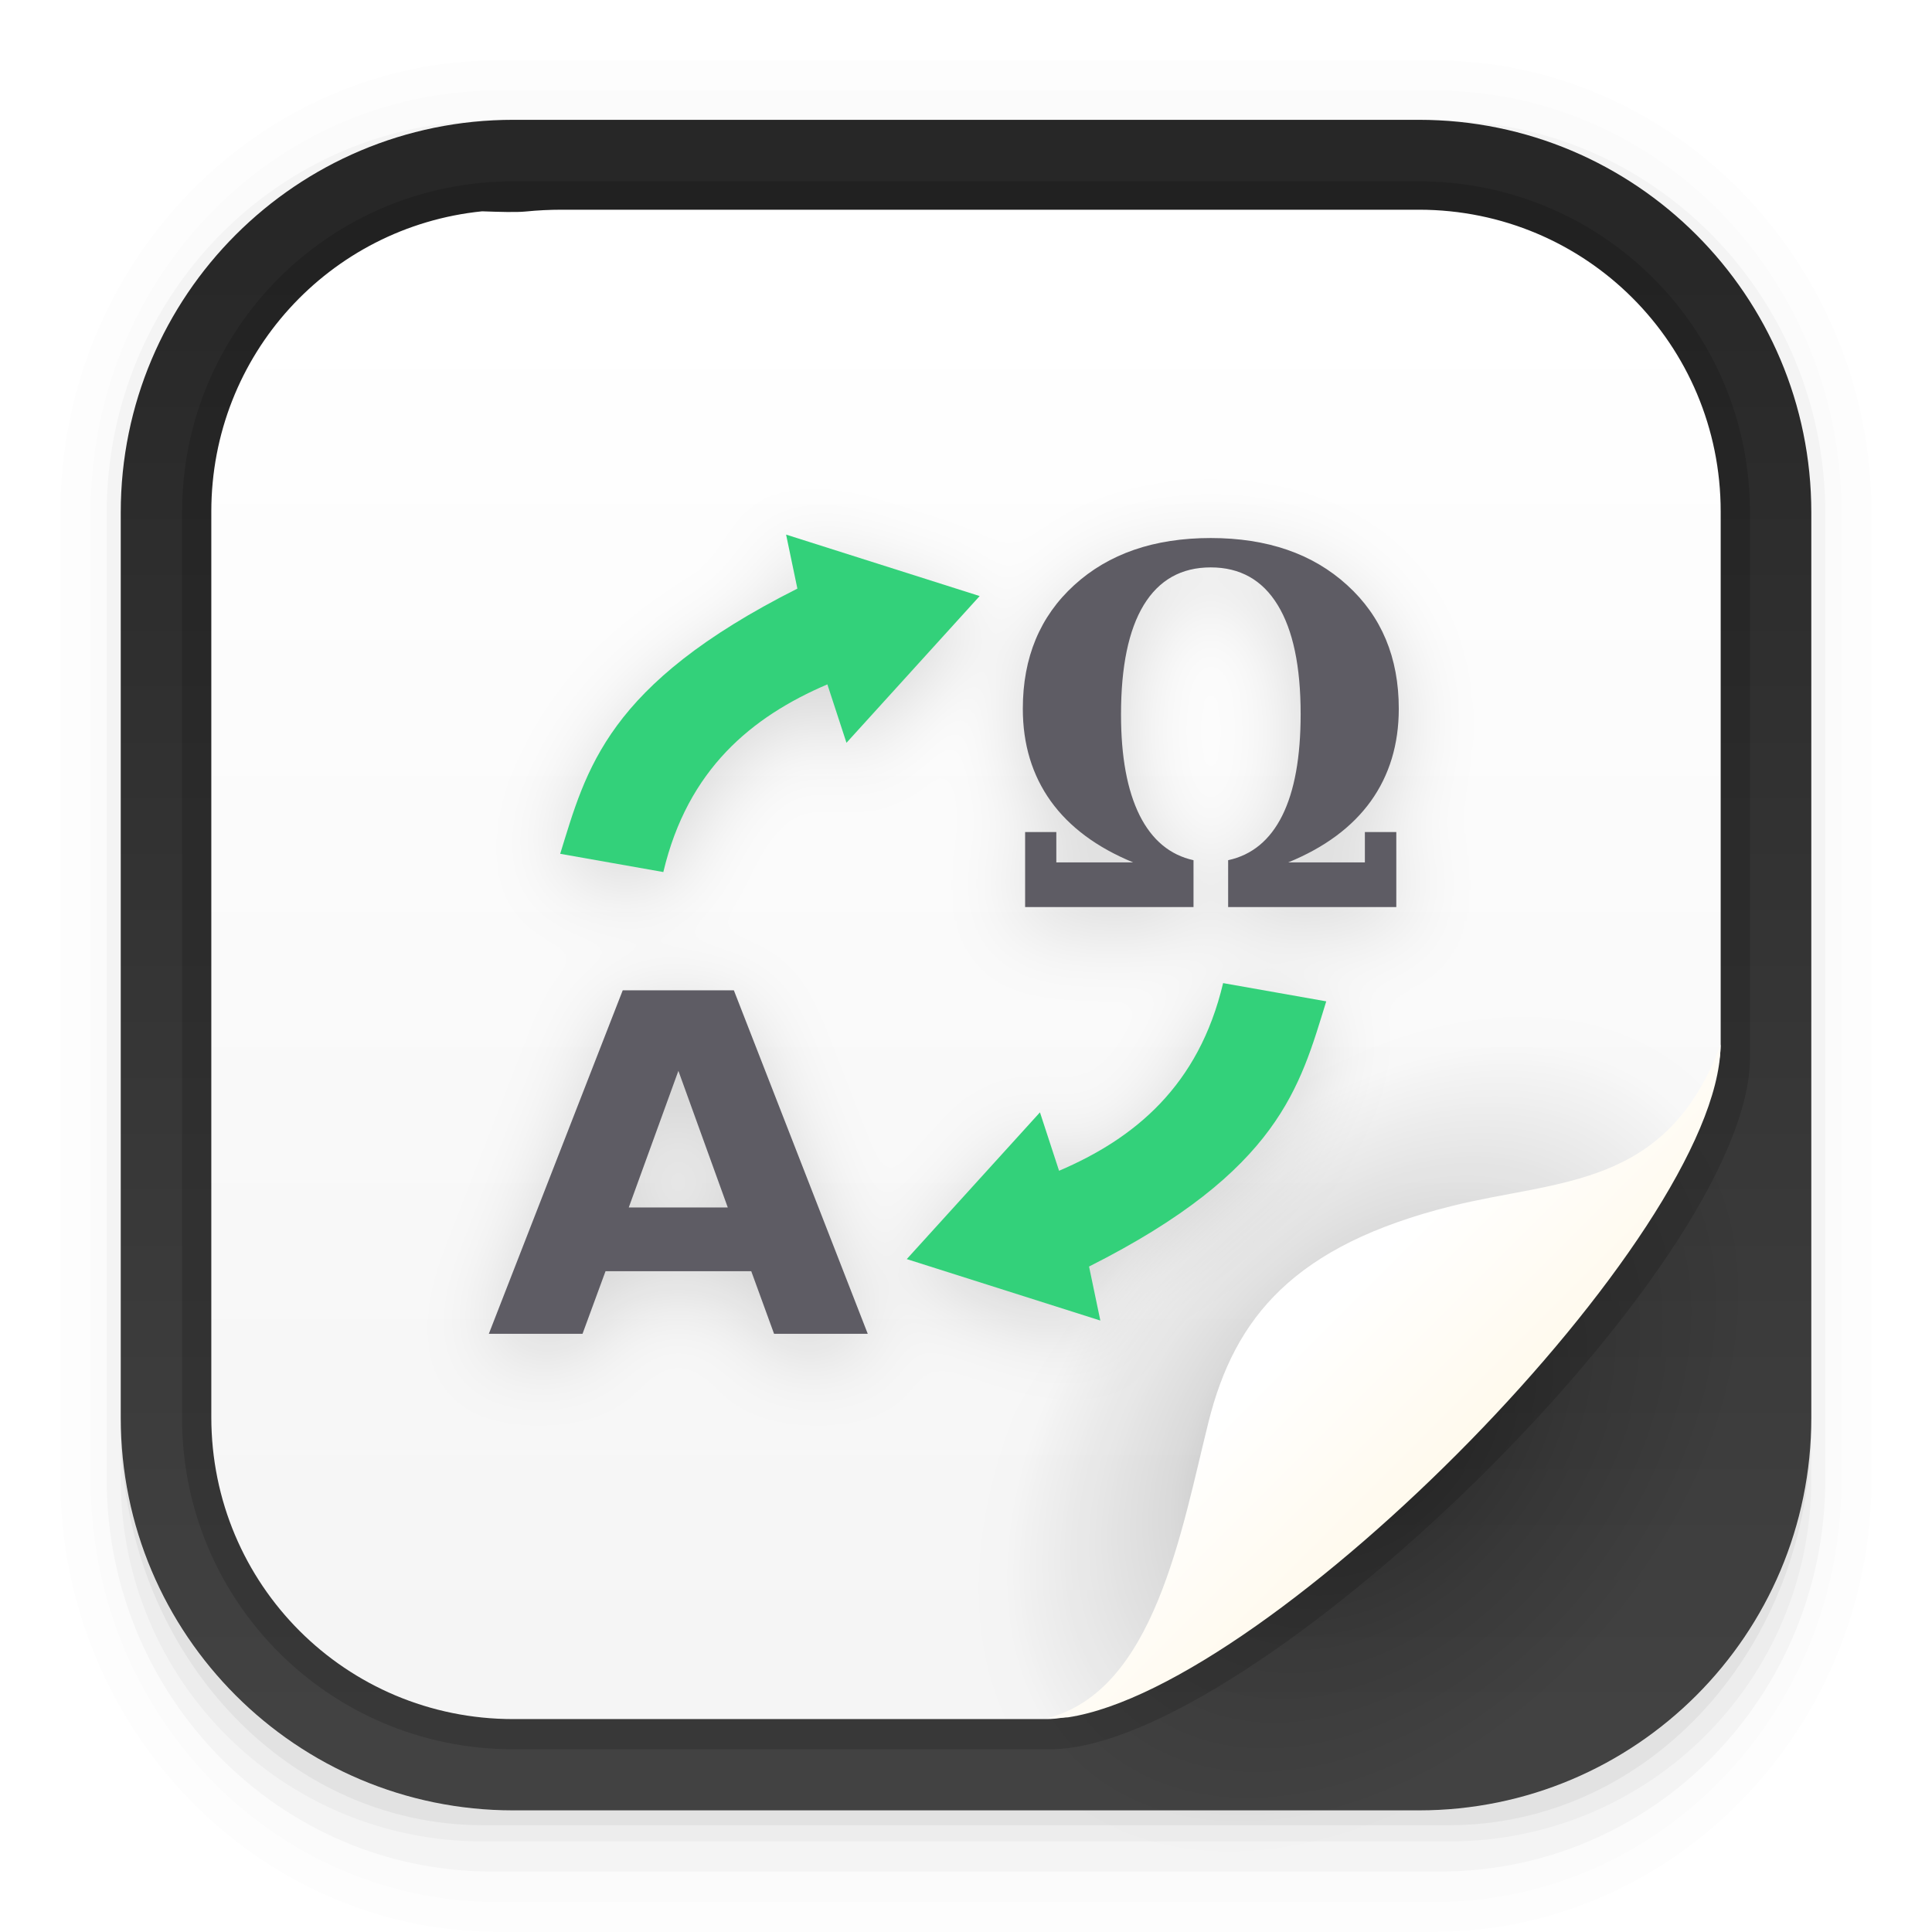
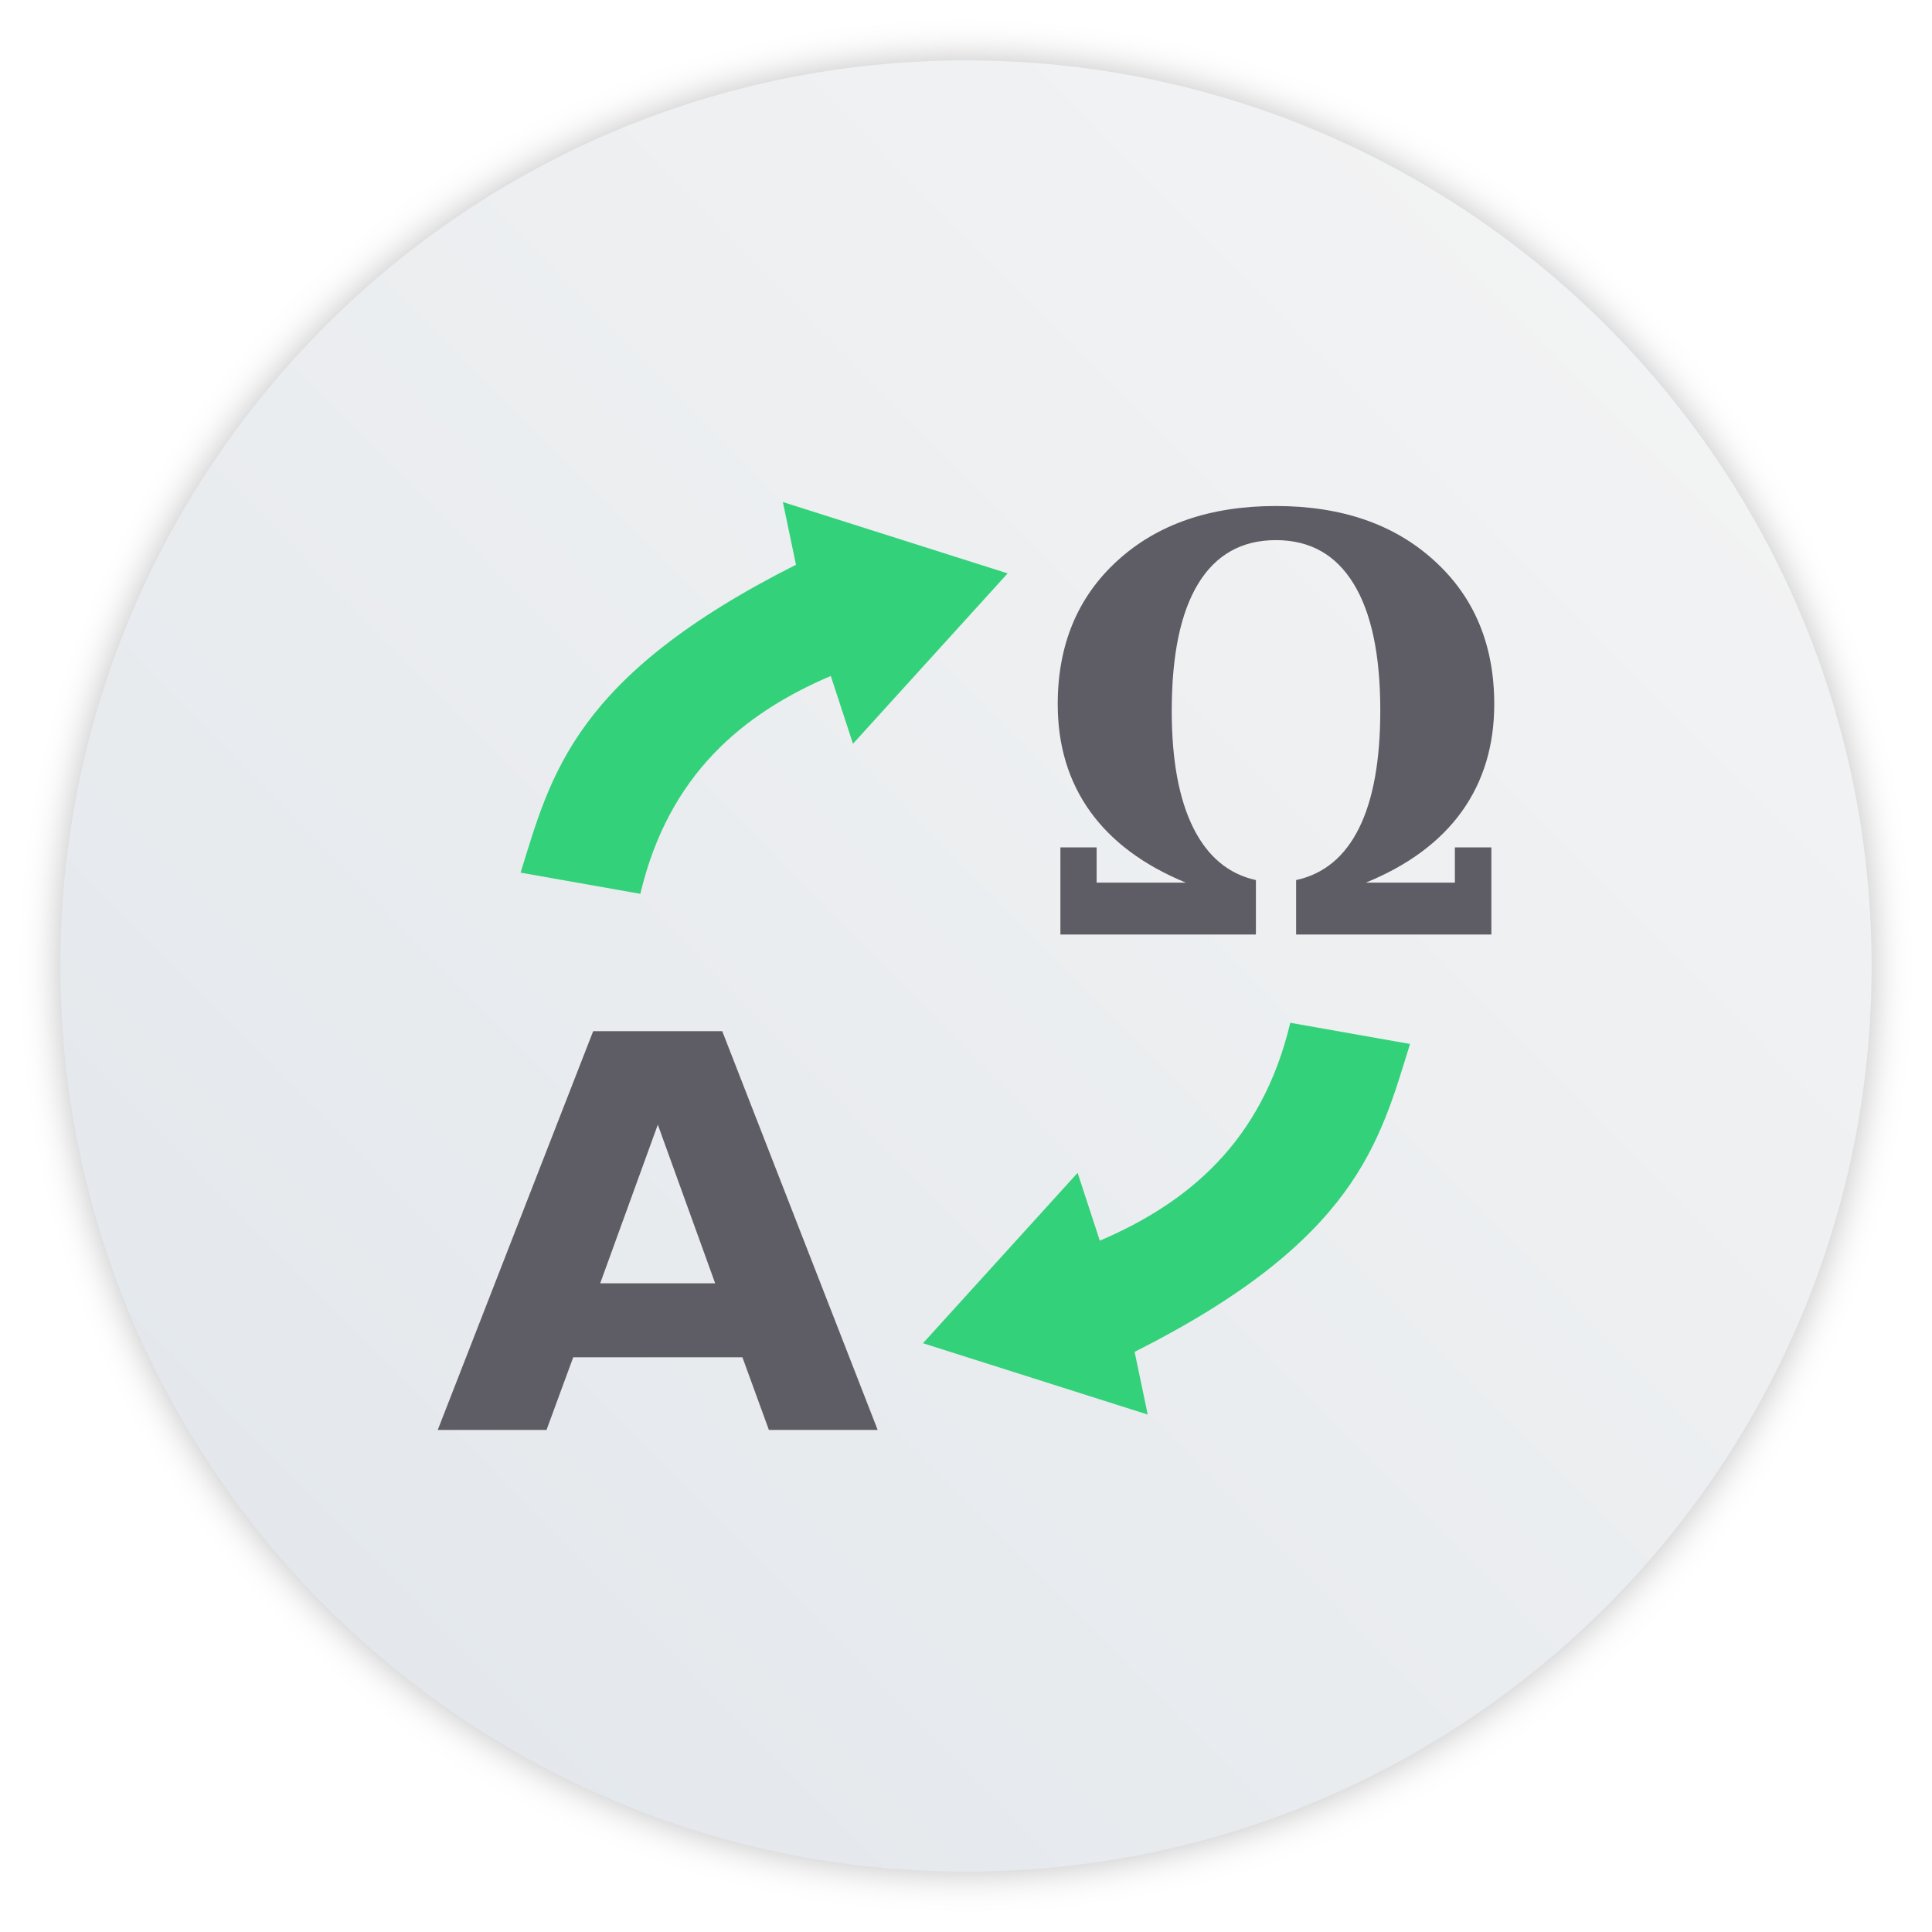
- <svg xmlns="http://www.w3.org/2000/svg" width="64" height="64" version="1.1">
-   <defs>
-     <linearGradient id="linearGradient910" x1="45" x2="60.076" y1="19" y2="3.924" gradientTransform="matrix(.89283 0 0 -.89283 3.4286 60.491)" gradientUnits="userSpaceOnUse">
-       <stop stop-color="#fff" offset="0" />
-       <stop stop-color="#ffefcc" offset="1" />
+ <svg xmlns="http://www.w3.org/2000/svg" xmlns:xlink="http://www.w3.org/1999/xlink" width="64" height="64" version="1.1" id="svg90">
+   <defs id="defs34">
+     <linearGradient id="linearGradient964">
+       <stop id="stop960" offset="0" style="stop-color:#e1e6eb;stop-opacity:1" />
+       <stop id="stop962" offset="1" style="stop-color:#f5f5f5;stop-opacity:1" />
    </linearGradient>
-     <radialGradient id="radialGradient1089" cx="-10.016" cy="4.929" r="1.7" gradientTransform="matrix(6.8413 .088798 -.13161 10.14 134.71 -42.862)" gradientUnits="userSpaceOnUse">
-       <stop offset="0" />
-       <stop stop-opacity=".33" offset=".476" />
-       <stop stop-opacity=".01" offset=".862" />
-       <stop stop-opacity="0" offset="1" />
+     <linearGradient id="linearGradient910" x1="45" x2="60.076" y1="19" y2="3.924" gradientTransform="matrix(0.89283,0,0,-0.89283,114.0544,60.491)" gradientUnits="userSpaceOnUse">
+       <stop stop-color="#fff" offset="0" id="stop2" />
+       <stop stop-color="#ffefcc" offset="1" id="stop4" />
+     </linearGradient>
+     <radialGradient id="radialGradient1089" cx="-10.016" cy="4.929" r="1.7" gradientTransform="matrix(6.8413,0.088798,-0.13161,10.14,218.5036,-115.0887)" gradientUnits="userSpaceOnUse">
+       <stop offset="0" id="stop7" />
+       <stop stop-opacity=".33" offset=".476" id="stop9" />
+       <stop stop-opacity=".01" offset=".862" id="stop11" />
+       <stop stop-opacity="0" offset="1" id="stop13" />
    </radialGradient>
-     <linearGradient id="linearGradient940" x1="30" x2="30" y1="54" y2="9" gradientTransform="matrix(1 0 0 -1 4e-8 63.947)" gradientUnits="userSpaceOnUse">
-       <stop stop-color="#fff" offset="0" />
-       <stop stop-color="#f5f5f5" offset="1" />
+     <linearGradient id="linearGradient940" x1="30" x2="30" y1="54" y2="9" gradientTransform="matrix(1,0,0,-1,110.6258,63.947)" gradientUnits="userSpaceOnUse">
+       <stop stop-color="#fff" offset="0" id="stop16" />
+       <stop stop-color="#f5f5f5" offset="1" id="stop18" />
    </linearGradient>
    <linearGradient id="b-3" x1="399.57" x2="399.57" y1="545.8" y2="517.8" gradientTransform="matrix(2.1429,0,0,2.1429,-826.36,-1107.5)" gradientUnits="userSpaceOnUse">
-       <stop stop-color="#3889e9" offset="0" />
-       <stop stop-color="#5ea5fb" offset="1" />
+       <stop stop-color="#3889e9" offset="0" id="stop21" />
+       <stop stop-color="#5ea5fb" offset="1" id="stop23" />
    </linearGradient>
-     <linearGradient id="linearGradient862" x1="7.937" x2="7.937" y1="15.081" y2="1.852" gradientTransform="scale(3.7796)" gradientUnits="userSpaceOnUse">
-       <stop stop-color="#424242" offset="0" />
-       <stop stop-color="#272727" offset="1" />
+     <linearGradient id="linearGradient862" x1="7.937" x2="7.937" y1="15.081" y2="1.852" gradientTransform="matrix(3.7796,0,0,3.7796,110.6258,0)" gradientUnits="userSpaceOnUse">
+       <stop stop-color="#424242" offset="0" id="stop26" />
+       <stop stop-color="#272727" offset="1" id="stop28" />
    </linearGradient>
    <filter id="filter1154" x="-.101" y="-.115" width="1.203" height="1.231" color-interpolation-filters="sRGB">
-       <feGaussianBlur stdDeviation="1.158" />
+       <feGaussianBlur stdDeviation="1.158" id="feGaussianBlur31" />
    </filter>
+     <style id="style921" type="text/css" />
+     <style id="style923" type="text/css" />
+     <style id="style925" type="text/css" />
+     <style id="style927" type="text/css" />
+     <filter color-interpolation-filters="sRGB" height="1.048" width="1.048" y="-.024" x="-.024" id="filter11290">
+       <feGaussianBlur id="feGaussianBlur929" stdDeviation="0.159" />
+     </filter>
+     <linearGradient gradientUnits="userSpaceOnUse" gradientTransform="matrix(3.7796,0,0,3.7796,-0.13309,0.024828)" y2=".647" y1="16.296" x2="16.388" x1=".739" id="linearGradient1005">
+       <stop id="stop932" offset="0" stop-color="#00dc96" />
+       <stop id="stop934" offset="1" stop-color="#14d29b" />
+     </linearGradient>
+     <style id="style937" type="text/css" />
+     <style id="style939" type="text/css" />
+     <style id="style941" type="text/css" />
+     <linearGradient id="linearGradient1057">
+       <stop id="stop1229" offset="0" stop-color="#fff" />
+       <stop id="stop1231" offset="1" stop-opacity="0" stop-color="#fff" />
+     </linearGradient>
+     <linearGradient gradientUnits="userSpaceOnUse" gradientTransform="matrix(1.5625,0,0,1.5625,0.40633,-5.1891)" y2="52.847" y1="27.545" x2="34.999" x1="34.999" id="linearGradient982">
+       <stop id="stop1234" offset="0" stop-color="#32b4ff" />
+       <stop id="stop1236" offset="1" stop-color="#3287ff" />
+     </linearGradient>
+     <style id="style1239" type="text/css" />
+     <style id="style1241" type="text/css" />
+     <linearGradient gradientUnits="userSpaceOnUse" gradientTransform="matrix(1.5625,0,0,1.5625,-9.2253,1.3231)" y2="43.681" y1="18.052" x2="21.314" x1="21.314" id="linearGradient1047">
+       <stop id="stop1243" offset="0" stop-color="#14dc78" />
+       <stop id="stop1245" offset="1" stop-color="#14a03c" />
+     </linearGradient>
+     <linearGradient gradientUnits="userSpaceOnUse" gradientTransform="matrix(1.5625,0,0,1.5625,-8.1072,-10.908)" y2="37.368" y1="12.316" x2="41.729" x1="41.729" id="linearGradient1049">
+       <stop id="stop1248" offset="0" stop-color="#ff3c64" />
+       <stop id="stop1250" offset="1" stop-color="#ff4628" />
+     </linearGradient>
+     <linearGradient xlink:href="#linearGradient1057" gradientUnits="userSpaceOnUse" gradientTransform="matrix(1,0,0,1.2271,0.20646,-10.975)" y2="39.768" y1="32.234" x2="34.427" x1="34.427" id="linearGradient1059" />
+     <linearGradient xlink:href="#linearGradient1057" gradientUnits="userSpaceOnUse" gradientTransform="matrix(1,0,0,1.2271,-12.55,-19.793)" y2="39.768" y1="32.234" x2="34.427" x1="34.427" id="linearGradient1063" />
+     <linearGradient xlink:href="#linearGradient1057" gradientUnits="userSpaceOnUse" gradientTransform="matrix(1,0,0,1.2271,5.7554,-25.761)" y2="39.768" y1="32.234" x2="34.427" x1="34.427" id="linearGradient1067" />
+     <filter color-interpolation-filters="sRGB" height="1.048" width="1.048" y="-.024" x="-.024" id="filter11290-3">
+       <feGaussianBlur id="feGaussianBlur1256" stdDeviation="0.159" />
+     </filter>
+     <linearGradient gradientUnits="userSpaceOnUse" gradientTransform="matrix(3.7796,0,0,3.7796,-0.13155,0.0250173)" y2=".647" y1="16.296" x2="16.388" x1=".739" id="linearGradient1005-6">
+       <stop id="stop1259" offset="0" stop-color="#dddfe1" />
+       <stop id="stop1261" offset="1" stop-color="#f3f4f6" />
+     </linearGradient>
+     <linearGradient gradientTransform="translate(74.65105,0.5150929)" gradientUnits="userSpaceOnUse" y2="1.874" x2="-12.677" y1="60.745" x1="-72.471" id="linearGradient966" xlink:href="#linearGradient964" />
  </defs>
-   <g transform="scale(3.7796)" shape-rendering="auto">
-     <path d="m4.369 0.529c-2.114 0-3.84 1.784-3.84 3.968v8.467c0 2.185 1.726 3.968 3.84 3.968h8.194c2.114 0 3.84-1.784 3.84-3.968v-8.467c0-2.185-1.726-3.968-3.84-3.968zm0.257 0.521h7.681c1.844 0 3.329 1.534 3.329 3.44v7.937c0 1.906-1.485 3.44-3.329 3.44h-7.681c-1.844 0-3.329-1.534-3.329-3.44v-7.937c0-1.906 1.485-3.44 3.329-3.44z" color="#000000" color-rendering="auto" dominant-baseline="auto" image-rendering="auto" opacity=".01" solid-color="#000000" stop-color="#000000" style="font-feature-settings:normal;font-variant-alternates:normal;font-variant-caps:normal;font-variant-east-asian:normal;font-variant-ligatures:normal;font-variant-numeric:normal;font-variant-position:normal;font-variation-settings:normal;inline-size:0;isolation:auto;mix-blend-mode:normal;shape-margin:0;shape-padding:0;text-decoration-color:#000000;text-decoration-line:none;text-decoration-style:solid;text-indent:0;text-orientation:mixed;text-transform:none;white-space:normal" />
-     <path d="m4.359 0.794c-1.967 0-3.564 1.653-3.564 3.688v8.5c0 2.035 1.597 3.688 3.564 3.688h8.216c1.967 0 3.564-1.653 3.564-3.688v-8.5c0-2.035-1.598-3.688-3.564-3.688zm0.272 0.256h7.672c1.842 0 3.325 1.534 3.325 3.44v7.937c0 1.906-1.483 3.44-3.325 3.44h-7.672c-1.842 0-3.325-1.534-3.325-3.44v-7.937c0-1.906 1.483-3.44 3.325-3.44z" color="#000000" color-rendering="auto" dominant-baseline="auto" image-rendering="auto" opacity=".01" solid-color="#000000" stop-color="#000000" style="font-feature-settings:normal;font-variant-alternates:normal;font-variant-caps:normal;font-variant-east-asian:normal;font-variant-ligatures:normal;font-variant-numeric:normal;font-variant-position:normal;font-variation-settings:normal;inline-size:0;isolation:auto;mix-blend-mode:normal;shape-margin:0;shape-padding:0;text-decoration-color:#000000;text-decoration-line:none;text-decoration-style:solid;text-indent:0;text-orientation:mixed;text-transform:none;white-space:normal" />
-     <path d="m4.31 1.058c-1.866 0-3.375 1.538-3.375 3.439v8.467c0 1.901 1.509 3.439 3.375 3.439h8.312c1.866 0 3.376-1.538 3.376-3.439v-8.467c0-1.901-1.51-3.439-3.376-3.439h-0.097c1.794 0.087 3.214 1.582 3.214 3.432v7.937c0 1.906-1.506 3.44-3.377 3.44h-7.79c-1.871 0-3.377-1.534-3.377-3.44v-7.937c0-1.85 1.42-3.345 3.214-3.432z" color="#000000" color-rendering="auto" dominant-baseline="auto" image-rendering="auto" opacity=".03" solid-color="#000000" stop-color="#000000" style="font-feature-settings:normal;font-variant-alternates:normal;font-variant-caps:normal;font-variant-east-asian:normal;font-variant-ligatures:normal;font-variant-numeric:normal;font-variant-position:normal;font-variation-settings:normal;inline-size:0;isolation:auto;mix-blend-mode:normal;shape-margin:0;shape-padding:0;text-decoration-color:#000000;text-decoration-line:none;text-decoration-style:solid;text-indent:0;text-orientation:mixed;text-transform:none;white-space:normal" />
-     <path transform="scale(.26458)" d="m4 46.969v2.031c0 6.648 5.352 12 12 12h32c6.648 0 12-5.352 12-12v-1.992c-0.021 7.185-5.81 12.963-13 12.963h-29.998c-7.203 0-13.002-5.799-13.002-13.002z" color="#000000" color-rendering="auto" dominant-baseline="auto" image-rendering="auto" opacity=".03" solid-color="#000000" stop-color="#000000" style="font-feature-settings:normal;font-variant-alternates:normal;font-variant-caps:normal;font-variant-east-asian:normal;font-variant-ligatures:normal;font-variant-numeric:normal;font-variant-position:normal;font-variation-settings:normal;inline-size:0;isolation:auto;mix-blend-mode:normal;shape-margin:0;shape-padding:0;text-decoration-color:#000000;text-decoration-line:none;text-decoration-style:solid;text-indent:0;text-orientation:mixed;text-transform:none;white-space:normal" />
-     <path d="m1.058 11.906v0.592c0 1.939 1.416 3.499 3.175 3.499h8.466c1.759 0 3.175-1.561 3.175-3.499v-0.581c-0.006 2.095-1.537 3.78-3.439 3.78h-7.937c-1.906 0-3.44-1.691-3.44-3.792z" color="#000000" color-rendering="auto" dominant-baseline="auto" image-rendering="auto" opacity=".05" solid-color="#000000" stop-color="#000000" style="font-feature-settings:normal;font-variant-alternates:normal;font-variant-caps:normal;font-variant-east-asian:normal;font-variant-ligatures:normal;font-variant-numeric:normal;font-variant-position:normal;font-variation-settings:normal;inline-size:0;isolation:auto;mix-blend-mode:normal;shape-margin:0;shape-padding:0;text-decoration-color:#000000;text-decoration-line:none;text-decoration-style:solid;text-indent:0;text-orientation:mixed;text-transform:none;white-space:normal" />
+   <circle transform="matrix(3.7796,0,0,3.7796,-0.102788,0.02458453)" cx="8.494" cy="8.46" r="7.938" filter="url(#filter11290)" opacity="0.25" stroke-width="0.14" id="circle1266" style="filter:url(#filter11290-3)" />
+   <circle cx="32.02" cy="32.044" r="0" fill="url(#b-3)" stroke-width="1.571" id="circle52" />
+   <g fill="#5e4aa6" id="g989">
+     <circle cx="-1248.7" cy="-1241.6" r="0" id="circle945" />
+     <circle cx="-149.15" cy="23.855" r="0" fill-rule="evenodd" id="circle947" />
+     <circle cx="-1248.7" cy="-1241.6" r="0" id="circle949" />
+     <circle cx="-149.15" cy="23.855" r="0" fill-rule="evenodd" id="circle951" />
+     <circle cx="-1150.9" cy="-1256.6" r="0" id="circle953" />
+     <circle cx="-51.327" cy="8.874" r="0" fill-rule="evenodd" id="circle955" />
+     <g transform="matrix(3.7796,0,0,3.7796,167.86,4.61)" stroke-width="0.265" id="g987">
+       <g transform="translate(-0.0272,0.0065001)" id="g965">
+         <circle cx="-330.35" cy="-328.38" r="0" id="circle957" />
+         <circle cx="-312.11" cy="-326.25" r="0" id="circle959" />
+         <circle cx="-306.02" cy="-333.07" r="0" id="circle961" />
+         <circle cx="-308.84" cy="-326.01" r="0" id="circle963" />
+       </g>
+       <g transform="translate(-0.0272,0.0065001)" id="g975">
+         <circle cx="-330.35" cy="-328.38" r="0" id="circle967" />
+         <circle cx="-312.11" cy="-326.25" r="0" id="circle969" />
+         <circle cx="-306.02" cy="-333.07" r="0" id="circle971" />
+         <circle cx="-308.84" cy="-326.01" r="0" id="circle973" />
+       </g>
+       <g transform="translate(-0.02705,0.0064503)" id="g985">
+         <circle cx="-330.35" cy="-328.38" r="0" id="circle977" />
+         <circle cx="-312.11" cy="-326.25" r="0" id="circle979" />
+         <circle cx="-306.02" cy="-333.07" r="0" id="circle981" />
+         <circle cx="-308.84" cy="-326.01" r="0" id="circle983" />
+       </g>
+     </g>
  </g>
-   <rect x="4" y="3.969" width="56.002" height="56.002" rx="13.002" ry="13.002" fill="url(#linearGradient862)" stroke-width="3.78" />
-   <circle cx="32.02" cy="32.044" r="30.001" fill-opacity="0" stroke-width="1.571" />
-   <circle cx="32.02" cy="32.044" r="0" fill="url(#b-3)" stroke-width="1.571" />
-   <path d="m17.002 57.947c-6.078 0-10.971-4.893-10.971-10.971v-29.998c0-6.078 4.893-10.971 10.971-10.971h29.998c6.078 0 10.971 4.893 10.971 10.971v18.047c0 6.922-16.528 22.922-23.186 22.922h-16.711z" opacity=".15" stroke-width="3.51" />
-   <path d="m17 56.947c-5.54 0-10-4.46-10-10v-30c0-5.192 3.917-9.434 8.969-9.947 0.579 0.02 1.133 0.038 1.449 0.006h2e-3c0.391-0.039 0.788-0.059 1.189-0.059h28.391c5.54 0 10 4.46 10 10v17.652c0 5.357-16.965 22.348-22.322 22.348h-16.068z" fill="url(#linearGradient940)" stroke-width="3.374" />
-   <ellipse transform="rotate(40.76)" cx="65.54" cy="6.227" rx="10.258" ry="19.576" fill="url(#radialGradient1089)" opacity=".35" />
-   <g transform="matrix(1.1003 0 0 1.1003 -3.944 -3.1689)" filter="url(#filter1154)" opacity=".15">
-     <g transform="matrix(.79568 0 0 .75614 7.179 7.0689)" enable-background="new" stroke-width=".518" aria-label="A">
-       <path d="m23.908 45.741h-5.514l-0.87 2.492h-3.545l5.066-13.676h4.205l5.066 13.676h-3.545zm-4.635-2.537h3.747l-1.869-5.441z" stroke-width=".518" />
+   <g transform="translate(-168.12,-62.045)" fill="#5e4aa6" id="g1009">
+     <circle cx="-1248.7" cy="-1241.6" r="0" id="circle991" />
+     <circle cx="-149.15" cy="23.855" r="0" fill-rule="evenodd" id="circle993" />
+     <circle cx="-1150.9" cy="-1256.6" r="0" id="circle995" />
+     <circle cx="-51.327" cy="8.874" r="0" fill-rule="evenodd" id="circle997" />
+     <g transform="matrix(3.7796,0,0,3.7796,-0.10224,0.02438)" stroke-width="0.265" id="g1007">
+       <circle cx="-330.35" cy="-328.38" r="0" id="circle999" />
+       <circle cx="-312.11" cy="-326.25" r="0" id="circle1001" />
+       <circle cx="-306.02" cy="-333.07" r="0" id="circle1003" />
+       <circle cx="-308.84" cy="-326.01" r="0" id="circle1005" />
    </g>
-     <g transform="matrix(.75394 0 0 .79799 7.179 7.0689)" enable-background="new" stroke-width=".518" aria-label="𝛀">
-       <path d="m46.675 27.919h3.06v-1.145h1.255v2.83h-6.715v-1.768q1.429-0.293 2.162-1.685 0.733-1.392 0.733-3.829 0-2.702-0.916-4.113-0.916-1.42-2.675-1.42-1.759 0-2.675 1.42-0.907 1.411-0.907 4.131 0 2.391 0.742 3.801 0.742 1.401 2.153 1.695v1.768h-6.724v-2.83h1.246v1.145h3.069q-2.171-0.843-3.289-2.308-1.118-1.475-1.118-3.49 0-2.895 2.052-4.663 2.061-1.777 5.45-1.777 3.389 0 5.45 1.777 2.061 1.768 2.061 4.663 0 2.015-1.118 3.49-1.118 1.466-3.298 2.308z" stroke-width=".518" />
+   </g>
+   <g transform="matrix(3.7796,0,0,3.7796,-168.23,-62.021)" fill="#5e4aa6" stroke-width="0.265" id="g1023">
+     <circle cx="-330.35" cy="-328.38" r="0" id="circle1015" />
+     <circle cx="-312.11" cy="-326.25" r="0" id="circle1017" />
+     <circle cx="-306.02" cy="-333.07" r="0" id="circle1019" />
+     <circle cx="-308.84" cy="-326.01" r="0" id="circle1021" />
+   </g>
+   <g transform="translate(-285.54,-103.27)" fill="#5e4aa6" id="g1065">
+     <circle cx="-1248.7" cy="-1241.6" r="0" id="circle1025" />
+     <circle cx="-149.15" cy="23.855" r="0" fill-rule="evenodd" id="circle1027" />
+     <circle cx="-1150.9" cy="-1256.6" r="0" id="circle1029" />
+     <circle cx="-51.327" cy="8.874" r="0" fill-rule="evenodd" id="circle1031" />
+     <g transform="matrix(3.7796,0,0,3.7796,167.86,4.61)" stroke-width="0.265" id="g1063">
+       <g transform="translate(-0.0272,0.0065001)" id="g1041">
+         <circle cx="-330.35" cy="-328.38" r="0" id="circle1033" />
+         <circle cx="-312.11" cy="-326.25" r="0" id="circle1035" />
+         <circle cx="-306.02" cy="-333.07" r="0" id="circle1037" />
+         <circle cx="-308.84" cy="-326.01" r="0" id="circle1039" />
+       </g>
+       <g transform="translate(-0.0272,0.0065001)" id="g1051">
+         <circle cx="-330.35" cy="-328.38" r="0" id="circle1043" />
+         <circle cx="-312.11" cy="-326.25" r="0" id="circle1045" />
+         <circle cx="-306.02" cy="-333.07" r="0" id="circle1047" />
+         <circle cx="-308.84" cy="-326.01" r="0" id="circle1049" />
+       </g>
+       <g transform="translate(-0.02705,0.0064503)" id="g1061">
+         <circle cx="-330.35" cy="-328.38" r="0" id="circle1053" />
+         <circle cx="-312.11" cy="-326.25" r="0" id="circle1055" />
+         <circle cx="-306.02" cy="-333.07" r="0" id="circle1057" />
+         <circle cx="-308.84" cy="-326.01" r="0" id="circle1059" />
+       </g>
    </g>
-     <path d="m28.494 23.989 0.575 1.758 4.01-4.418-5.828-1.85 0.34 1.626c-5.75 2.897-6.35 5.434-7.141 7.984l3.105 0.549c0.733-3.097 2.666-4.678 4.939-5.65z" enable-background="new" stroke-width=".364" />
-     <path d="m35.469 38.631-0.575-1.758-4.01 4.418 5.828 1.85-0.34-1.626c5.75-2.897 6.35-5.434 7.141-7.984l-3.105-0.549c-0.733 3.097-2.666 4.678-4.939 5.65z" enable-background="new" stroke-width=".364" />
  </g>
-   <g transform="matrix(1.1003 0 0 1.1003 -3.944 -3.7233)">
-     <g transform="matrix(.79568 0 0 .75614 7.179 7.0689)" enable-background="new" fill="#5e5c64" stroke-width=".518" aria-label="A">
-       <path d="m23.908 45.741h-5.514l-0.87 2.492h-3.545l5.066-13.676h4.205l5.066 13.676h-3.545zm-4.635-2.537h3.747l-1.869-5.441z" fill="#5e5c64" stroke-width=".518" />
+   <circle r="30" cy="32" cx="32" id="path958" style="fill:url(#linearGradient966);fill-opacity:1;stroke-width:3.123;stroke-linecap:round" />
+   <g id="g1225" transform="matrix(1.277522,0,0,1.277522,-8.88024,-8.254024)">
+     <g id="g1215" aria-label="A" stroke-width="0.518" fill="#5e5c64" enable-background="new" transform="matrix(0.79568,0,0,0.75614,7.179,7.0689)">
+       <path id="path1213" stroke-width="0.518" fill="#5e5c64" d="m 23.908,45.741 h -5.514 l -0.87,2.492 h -3.545 l 5.066,-13.676 h 4.205 l 5.066,13.676 h -3.545 z m -4.635,-2.537 h 3.747 l -1.869,-5.441 z" />
    </g>
-     <g transform="matrix(.75394 0 0 .79799 7.179 7.0689)" enable-background="new" fill="#5e5c64" stroke-width=".518" aria-label="𝛀">
-       <path d="m46.675 27.919h3.06v-1.145h1.255v2.83h-6.715v-1.768q1.429-0.293 2.162-1.685 0.733-1.392 0.733-3.829 0-2.702-0.916-4.113-0.916-1.42-2.675-1.42-1.759 0-2.675 1.42-0.907 1.411-0.907 4.131 0 2.391 0.742 3.801 0.742 1.401 2.153 1.695v1.768h-6.724v-2.83h1.246v1.145h3.069q-2.171-0.843-3.289-2.308-1.118-1.475-1.118-3.49 0-2.895 2.052-4.663 2.061-1.777 5.45-1.777 3.389 0 5.45 1.777 2.061 1.768 2.061 4.663 0 2.015-1.118 3.49-1.118 1.466-3.298 2.308z" fill="#5e5c64" stroke-width=".518" />
+     <g id="g1219" aria-label="𝛀" stroke-width="0.518" fill="#5e5c64" enable-background="new" transform="matrix(0.75394,0,0,0.79799,7.179,7.0689)">
+       <path id="path1217" stroke-width="0.518" fill="#5e5c64" d="m 46.675,27.919 h 3.06 v -1.145 h 1.255 v 2.83 h -6.715 v -1.768 q 1.429,-0.293 2.162,-1.685 0.733,-1.392 0.733,-3.829 0,-2.702 -0.916,-4.113 -0.916,-1.42 -2.675,-1.42 -1.759,0 -2.675,1.42 -0.907,1.411 -0.907,4.131 0,2.391 0.742,3.801 0.742,1.401 2.153,1.695 v 1.768 H 36.168 V 26.774 h 1.246 v 1.145 h 3.069 q -2.171,-0.843 -3.289,-2.308 -1.118,-1.475 -1.118,-3.49 0,-2.895 2.052,-4.663 2.061,-1.777 5.45,-1.777 3.389,0 5.45,1.777 2.061,1.768 2.061,4.663 0,2.015 -1.118,3.49 -1.118,1.466 -3.298,2.308 z" />
    </g>
-     <path d="m28.494 23.989 0.575 1.758 4.01-4.418-5.828-1.85 0.34 1.626c-5.75 2.897-6.35 5.434-7.141 7.984l3.105 0.549c0.733-3.097 2.666-4.678 4.939-5.65z" enable-background="new" fill="#33d17a" stroke-width=".364" />
-     <path d="m35.469 38.631-0.575-1.758-4.01 4.418 5.828 1.85-0.34-1.626c5.75-2.897 6.35-5.434 7.141-7.984l-3.105-0.549c-0.733 3.097-2.666 4.678-4.939 5.65z" enable-background="new" fill="#33d17a" stroke-width=".364" />
+     <path id="path1221" stroke-width="0.364" fill="#33d17a" enable-background="new" d="m 28.494,23.989 0.575,1.758 4.01,-4.418 -5.828,-1.85 0.34,1.626 c -5.75,2.897 -6.35,5.434 -7.141,7.984 l 3.105,0.549 c 0.733,-3.097 2.666,-4.678 4.939,-5.65 z" />
+     <path id="path1223" stroke-width="0.364" fill="#33d17a" enable-background="new" d="m 35.469,38.631 -0.575,-1.758 -4.01,4.418 5.828,1.85 -0.34,-1.626 c 5.75,-2.897 6.35,-5.434 7.141,-7.984 l -3.105,-0.549 c -0.733,3.097 -2.666,4.678 -4.939,5.65 z" />
  </g>
-   <path d="m34.678 56.92c3.571-0.893 4.464-6.25 5.357-9.821 0.866-3.465 2.838-5.843 8.036-7.143 3.571-0.893 7.143-0.572 8.928-5.357 0 0.021-0.003 0.043-0.004 0.065-0.098 6.246-14.825 21.194-21.614 22.225-0.237 0.018-0.472 0.031-0.703 0.031z" fill="url(#linearGradient910)" stroke-width="3.374" />
+   <circle cx="-1323.21" cy="-1271.902" r="0" fill="#5e4aa6" id="circle1270" />
+   <circle cx="-223.66" cy="-6.447" r="0" fill="#5e4aa6" fill-rule="evenodd" id="circle1272" />
+   <g transform="matrix(3.7796,0,0,3.7796,-177.4304,-69.02159)" fill="#5e4aa6" stroke-width="0.265" id="g1296">
+     <circle cx="-330.35" cy="-328.38" r="0" id="circle1288" />
+     <circle cx="-312.11" cy="-326.25" r="0" id="circle1290" />
+     <circle cx="-306.02" cy="-333.07" r="0" id="circle1292" />
+     <circle cx="-308.84" cy="-326.01" r="0" id="circle1294" />
+   </g>
</svg>
